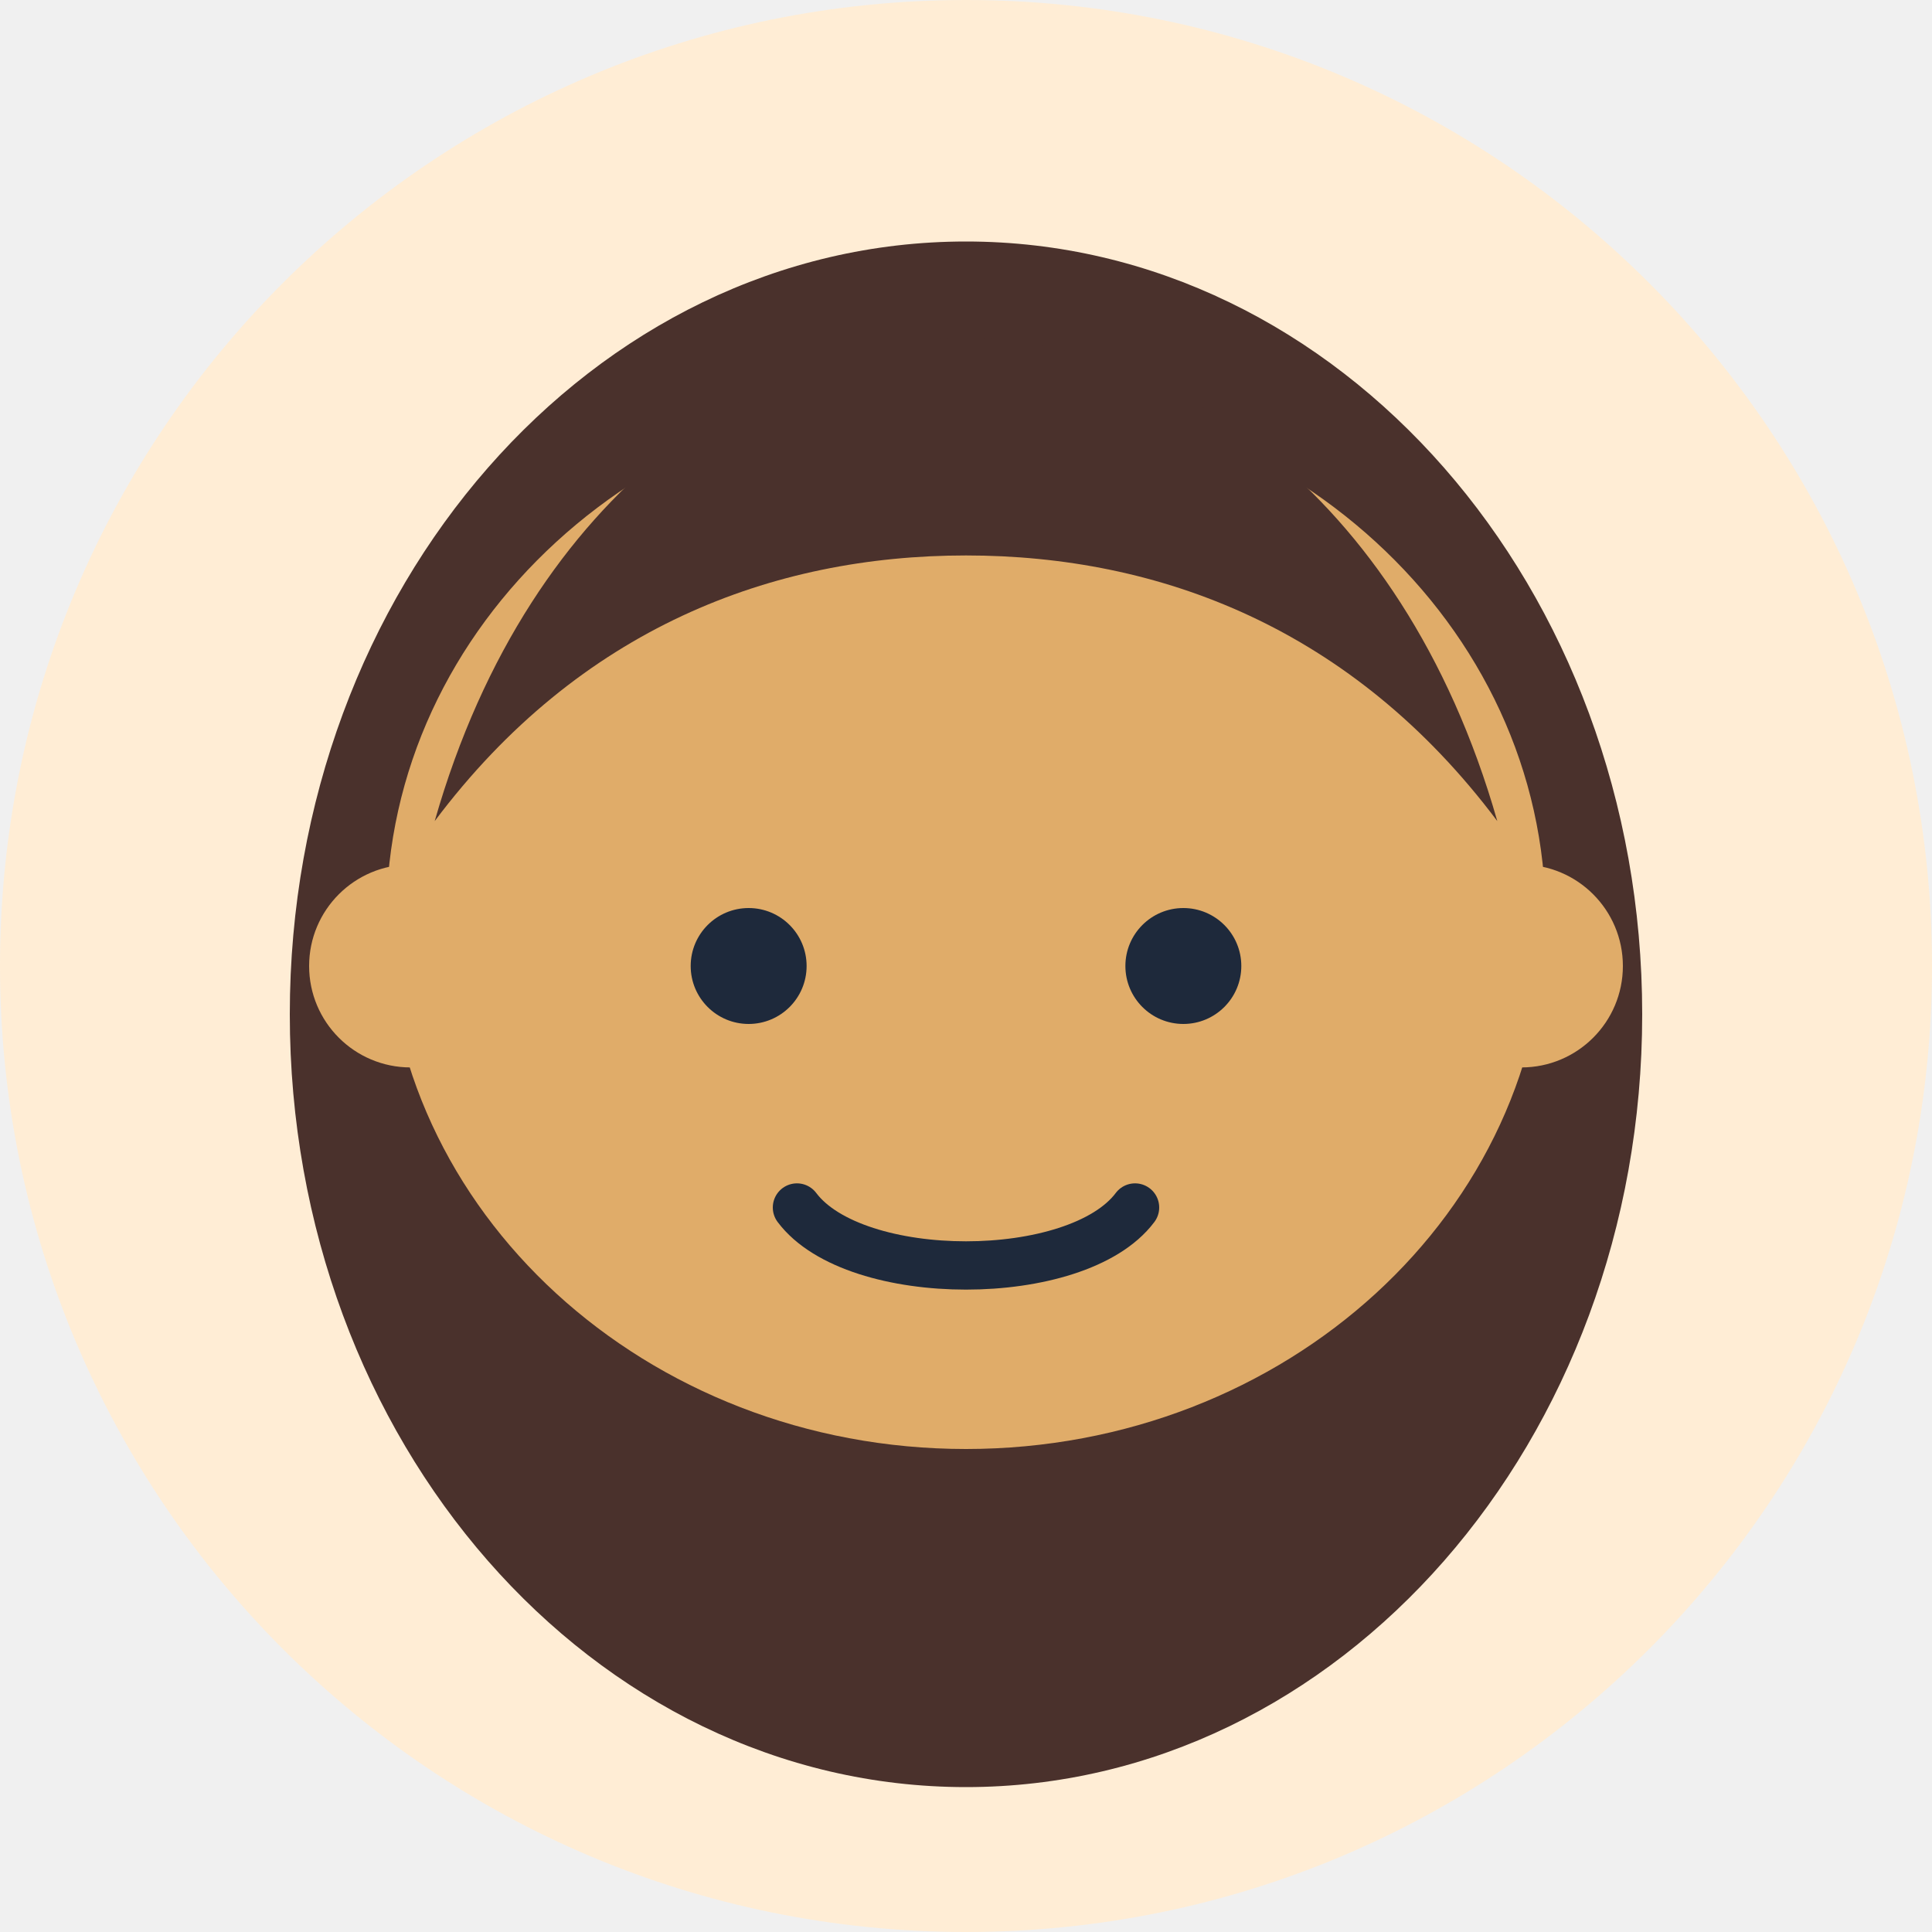
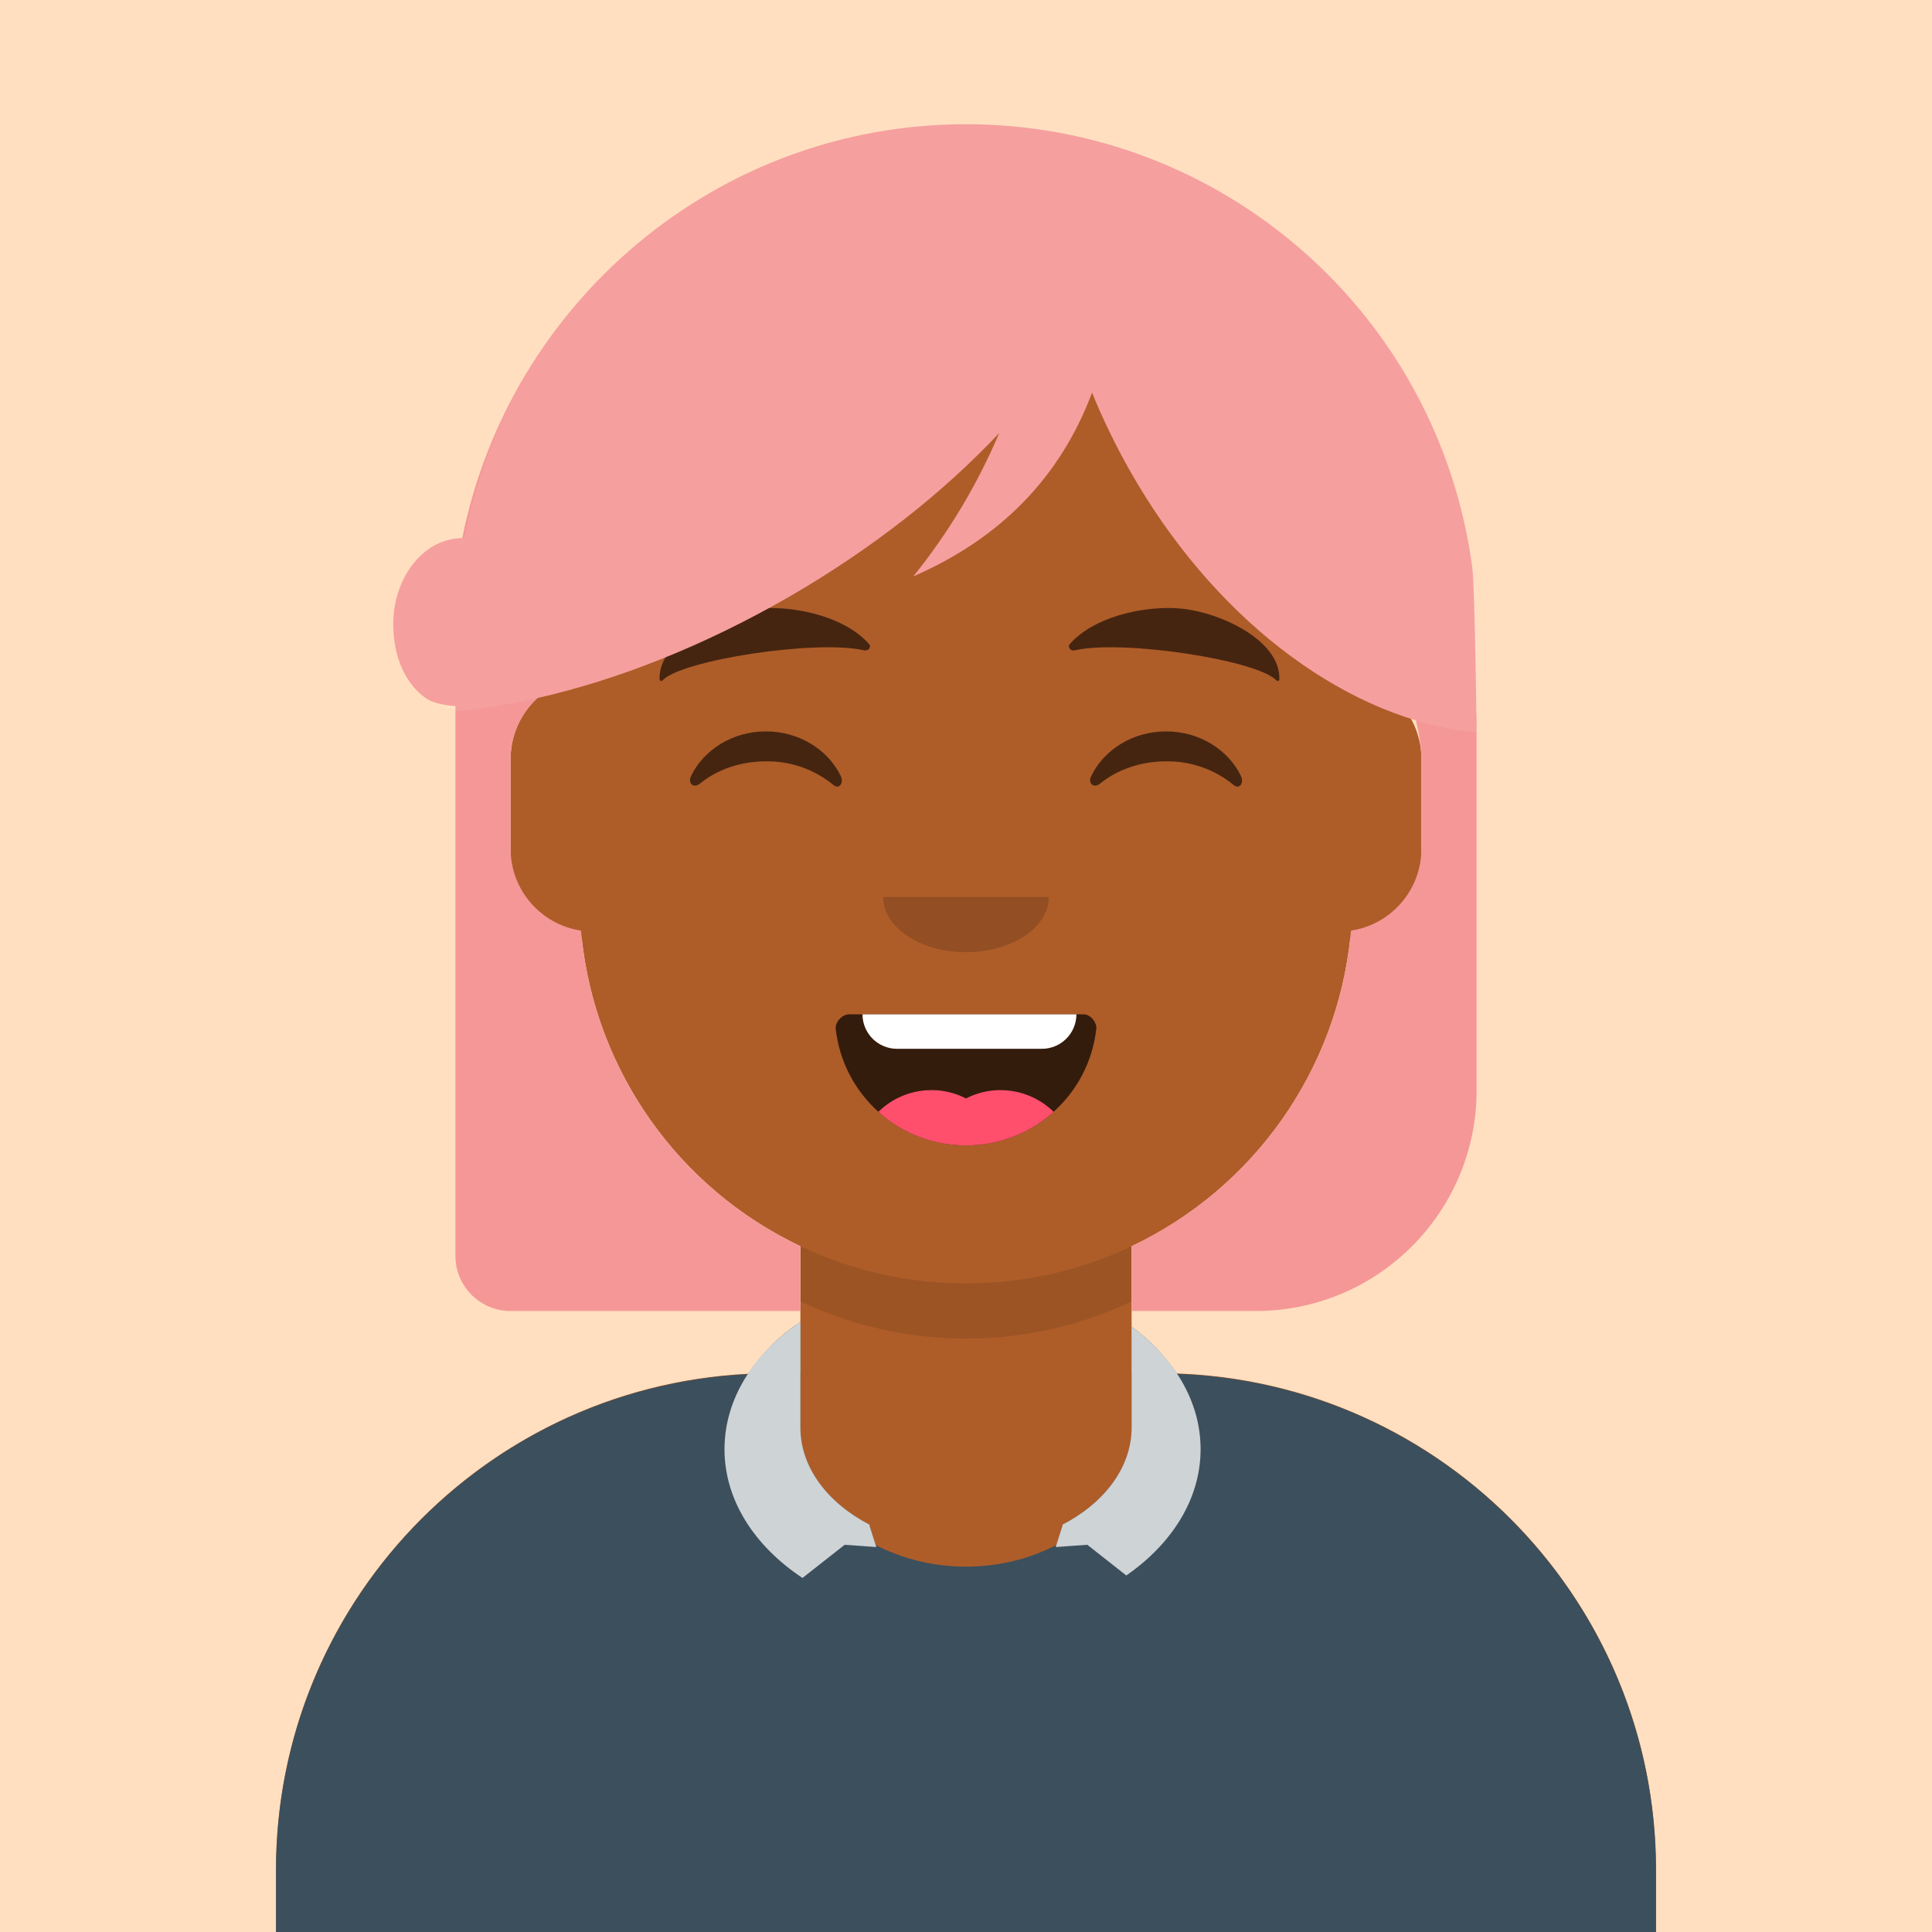
- <svg xmlns="http://www.w3.org/2000/svg" viewBox="0 0 80 80" fill="none">
-   <circle cx="40" cy="40" r="40" fill="#ffedd5" />
-   <ellipse cx="40" cy="42" rx="28" ry="32" fill="#4a312c" />
-   <ellipse cx="40" cy="38" rx="24" ry="22" fill="#e0ac69" />
-   <path d="M18 34c4-14 14-20 22-20s18 6 22 20c-6-8-14-11-22-11S24 26 18 34z" fill="#4a312c" />
-   <circle cx="17" cy="40" r="4.2" fill="#e0ac69" />
-   <circle cx="63" cy="40" r="4.2" fill="#e0ac69" />
-   <circle cx="31" cy="40" r="2.4" fill="#1e293b" />
-   <circle cx="49" cy="40" r="2.4" fill="#1e293b" />
-   <path d="M33 50c2.4 3.2 11.6 3.2 14 0" stroke="#1e293b" stroke-width="2" stroke-linecap="round" fill="none" />
+ <svg xmlns="http://www.w3.org/2000/svg" viewBox="0 0 280 280" fill="none" shape-rendering="auto">
+   <mask id="viewboxMask">
+     <rect width="280" height="280" rx="0" ry="0" x="0" y="0" fill="#fff" />
+   </mask>
+   <g mask="url(#viewboxMask)">
+     <rect fill="#ffdfbf" width="280" height="280" x="0" y="0" />
+     <g transform="translate(8)">
+       <path d="M132 36a56 56 0 0 0-56 56v6.17A12 12 0 0 0 66 110v14a12 12 0 0 0 10.3 11.88 56.04 56.04 0 0 0 31.7 44.73v18.4h-4a72 72 0 0 0-72 72v9h200v-9a72 72 0 0 0-72-72h-4v-18.39a56.04 56.04 0 0 0 31.7-44.73A12 12 0 0 0 198 124v-14a12 12 0 0 0-10-11.83V92a56 56 0 0 0-56-56Z" fill="#ae5d29" />
+       <path d="M108 180.61v8a55.79 55.79 0 0 0 24 5.39c8.59 0 16.73-1.93 24-5.39v-8a55.79 55.79 0 0 1-24 5.39 55.79 55.79 0 0 1-24-5.39Z" fill="#000" fill-opacity=".1" />
+       <g transform="translate(0 170)">
+         <path d="M100.37 29.14a27.6 27.6 0 0 1 7.63-7.57v15.3c0 5.83 3.98 10.98 10.08 14.13l-.08.06.9 2.86c3.89 2 8.35 3.13 13.1 3.13s9.21-1.13 13.1-3.13l.9-2.86-.08-.06c6.1-3.15 10.08-8.3 10.08-14.12v-14.6a27.1 27.1 0 0 1 6.6 6.82 72 72 0 0 1 69.4 71.95V110H32v-8.95a72 72 0 0 1 68.37-71.9Z" fill="#3c4f5c" />
+         <path d="M108 21.57c-6.77 4.6-11 11.17-11 18.46 0 7.4 4.36 14.05 11.3 18.66l6.12-4.81 4.58.33-1-3.15.08-.06c-6.1-3.15-10.08-8.3-10.08-14.12v-15.3ZM156 36.88c0 5.82-3.98 10.97-10.08 14.12l.08.06-1 3.15 4.58-.33 5.65 4.45c6.63-4.6 10.77-11.1 10.77-18.3 0-6.92-3.82-13.2-10-17.75v14.6Z" fill="#fff" fill-opacity=".75" />
+       </g>
+       <g transform="translate(78 134)">
+         <path fill-rule="evenodd" clip-rule="evenodd" d="M35.12 15.13a19 19 0 0 0 37.77-.09c.08-.77-.77-2.04-1.85-2.04H37.1C36 13 35 14.18 35.12 15.13Z" fill="#000" fill-opacity=".7" />
+         <path d="M70 13H39a5 5 0 0 0 5 5h21a5 5 0 0 0 5-5Z" fill="#fff" />
+         <path d="M66.7 27.14A10.96 10.96 0 0 0 54 25.2a10.95 10.95 0 0 0-12.7 1.94A18.93 18.93 0 0 0 54 32c4.88 0 9.33-1.84 12.7-4.86Z" fill="#FF4F6D" />
+       </g>
+       <g transform="translate(104 122)">
+         <path fill-rule="evenodd" clip-rule="evenodd" d="M16 8c0 4.42 5.37 8 12 8s12-3.58 12-8" fill="#000" fill-opacity=".16" />
+       </g>
+       <g transform="translate(76 90)">
+         <path d="M16.16 22.45c1.85-3.8 6-6.45 10.84-6.45 4.81 0 8.96 2.63 10.82 6.4.55 1.13-.24 2.05-1.03 1.37a15.05 15.05 0 0 0-9.8-3.43c-3.73 0-7.12 1.24-9.55 3.23-.9.73-1.82-.01-1.28-1.12ZM74.16 22.45c1.85-3.8 6-6.45 10.84-6.45 4.81 0 8.96 2.63 10.82 6.4.55 1.13-.24 2.05-1.03 1.37a15.05 15.05 0 0 0-9.8-3.43c-3.74 0-7.13 1.24-9.56 3.23-.9.73-1.82-.01-1.28-1.12Z" fill-rule="evenodd" clip-rule="evenodd" fill="#000" fill-opacity=".6" />
+       </g>
+       <g transform="translate(76 82)">
+         <path d="M26.55 6.15c-5.8.27-15.2 4.49-14.96 10.34.01.18.3.27.43.12 2.76-2.96 22.32-5.95 29.2-4.36.64.14 1.12-.48.72-.93-3.43-3.85-10.2-5.43-15.4-5.18ZM86.45 6.15c5.8.27 15.2 4.49 14.96 10.34-.01.18-.3.27-.43.12-2.76-2.96-22.32-5.95-29.2-4.36-.64.14-1.12-.48-.72-.93 3.43-3.85 10.2-5.43 15.4-5.18Z" fill-rule="evenodd" clip-rule="evenodd" fill="#000" fill-opacity=".6" />
+       </g>
+       <g transform="translate(-1)">
+         <path d="M50 90.5c0 4.55 1.7 8.64 4.85 10.77.9.61 2.47.93 4.15 1.07V182a8 8 0 0 0 8 8h42v-9.39a56.03 56.03 0 0 1-31.8-45.74A12 12 0 0 1 67 123v-13c0-3.5 1.5-6.63 3.87-8.83 11.54-2.61 24.1-7.53 36.47-14.67 12.13-7 22.5-15.24 30.48-23.75a87.36 87.36 0 0 1-12.45 20.78c12.68-5.52 21.3-14.4 25.9-26.63.37.92.76 1.84 1.17 2.76 10.26 23.03 27.88 39.36 45.77 44.74.5 2.11.79 4.08.79 5.6v13a12 12 0 0 1-10.2 11.87A56.03 56.03 0 0 1 157 180.6V190h18a32 32 0 0 0 32-32v-54.12c0-.07 0-.17-.03-.28-.07-5.64-.28-18.87-.6-21.37A74.01 74.01 0 0 0 132.99 18c-36.08 0-66.14 25.83-73 60-5.52 0-10 5.6-10 12.5Z" fill="#f59797" />
+         <path d="M152.44 59.66c11.94 26.81 33.86 44.53 54.56 46.5V92A74 74 0 0 0 60.32 78H60c-5.52 0-10 5.6-10 12.5 0 6.48 3.95 11.81 9 12.44v.15l.95-.1H60a8.1 8.1 0 0 0 1.9-.22C75.7 101 91.68 95.54 107.34 86.5c12.13-7 22.5-15.24 30.48-23.75a87.36 87.36 0 0 1-12.45 20.78c12.68-5.52 21.3-14.4 25.9-26.63.37.92.76 1.84 1.17 2.76Z" fill="#fff" fill-opacity=".08" />
+       </g>
+       <g transform="translate(49 72)" />
+       <g transform="translate(62 42)" />
+     </g>
+   </g>
</svg>
